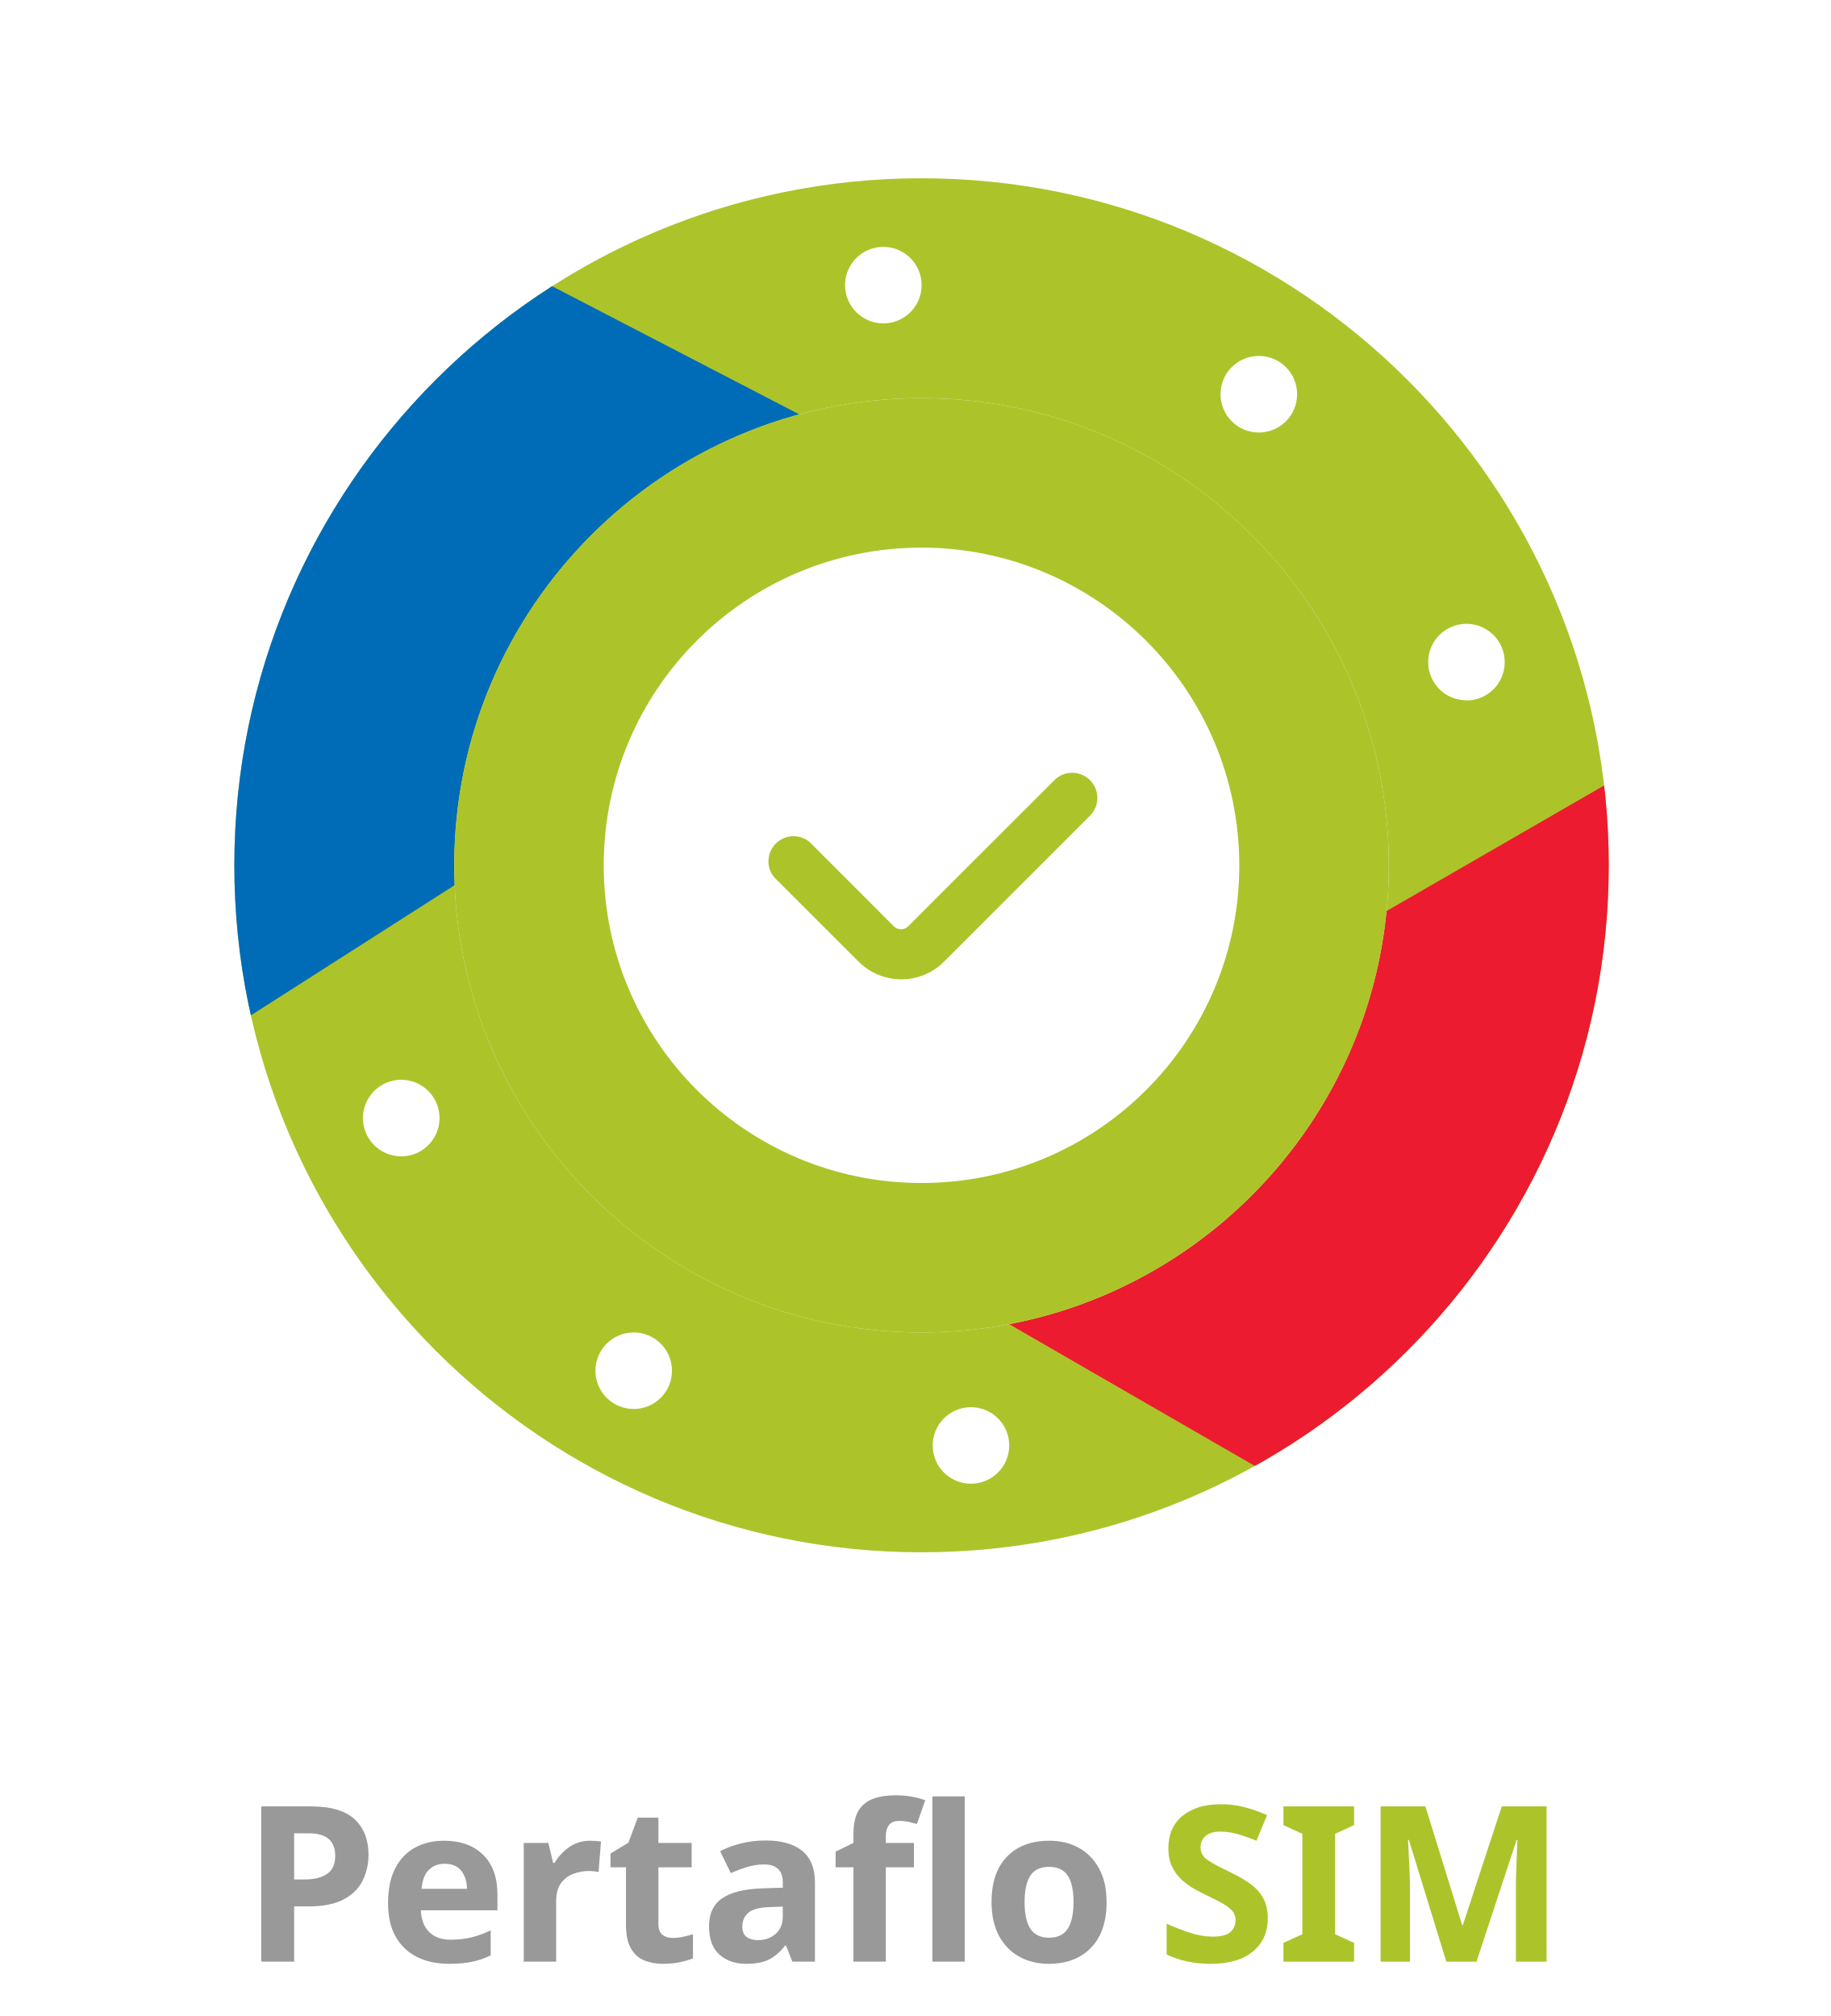
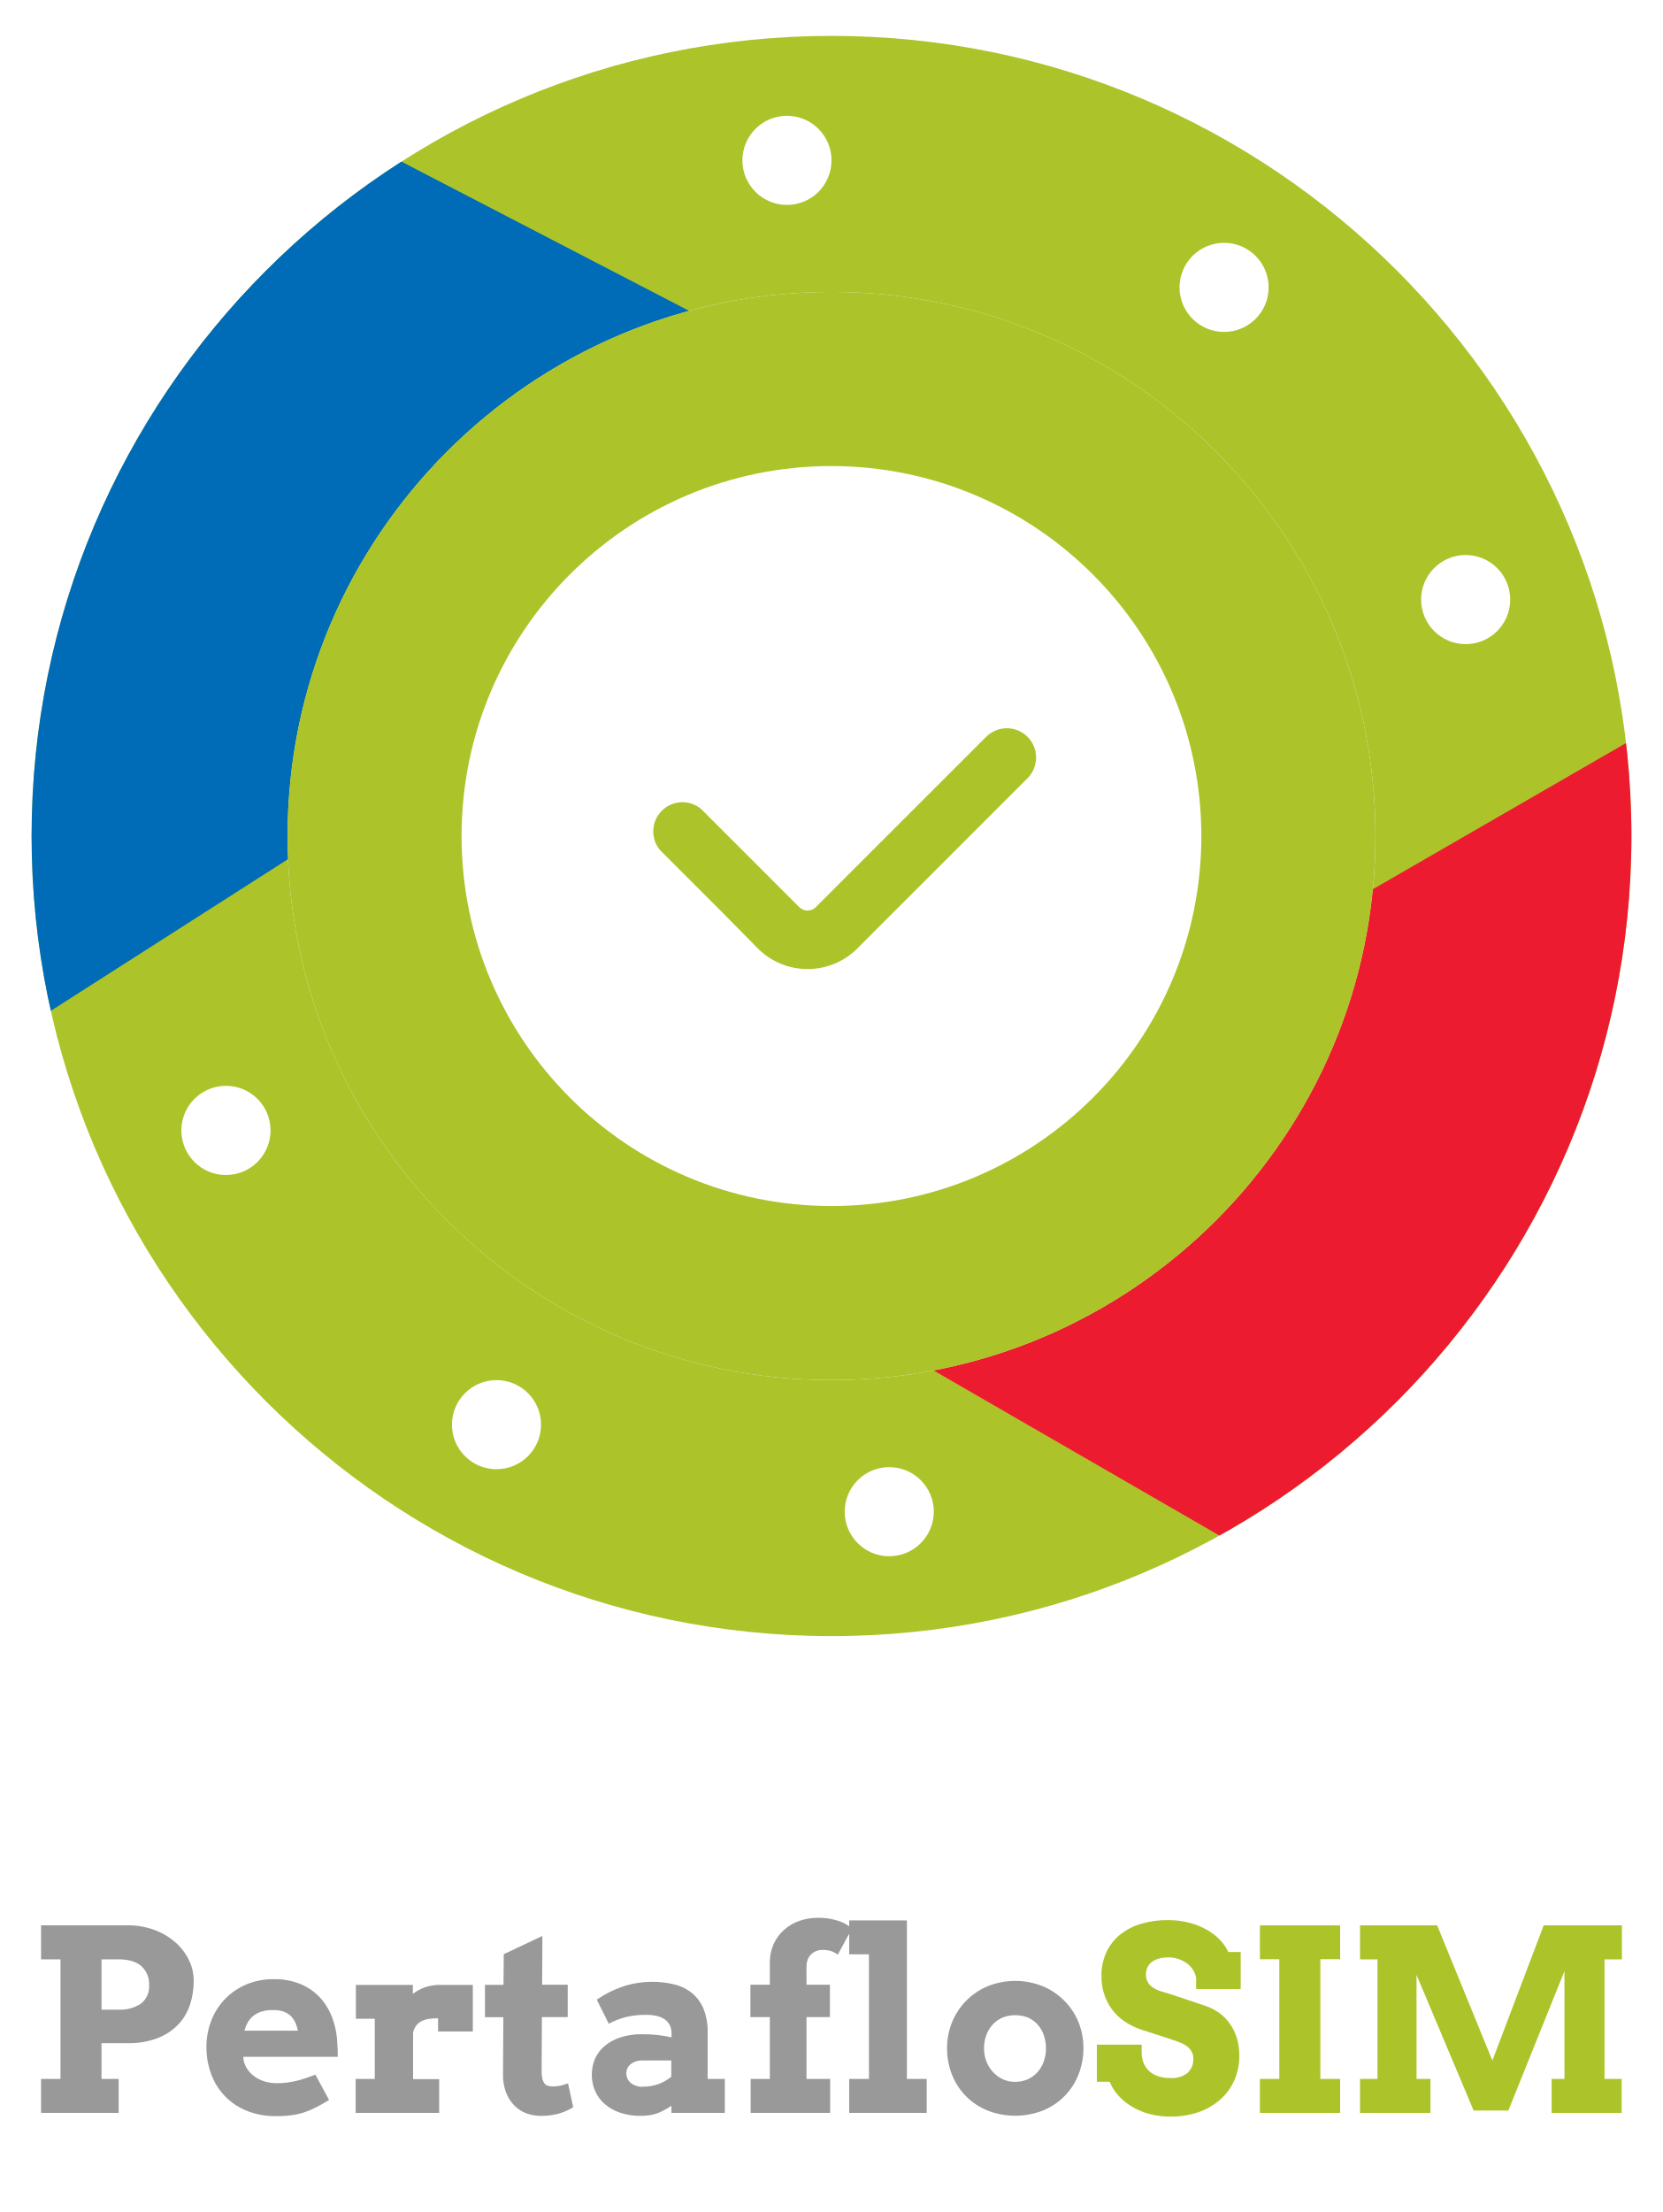
- <svg xmlns="http://www.w3.org/2000/svg" viewBox="0 0 602.29 663.37">
+ <svg xmlns="http://www.w3.org/2000/svg" id="Layer_1" data-name="Layer 1" width="470" height="625" viewBox="0 0 470 625">
  <defs>
    <clipPath id="clip-path">
-       <path d="M303.16,510.79c-124.66,0-226.07-101.41-226.07-226.07S178.5,58.66,303.16,58.66,529.23,160.07,529.23,284.72,427.81,510.79,303.16,510.79Zm0-379.79c-84.77,0-153.73,69-153.73,153.72s69,153.73,153.73,153.73,153.72-69,153.72-153.73S387.92,131,303.16,131Z" style="fill: none" />
+       <path d="M235,462.28C110.34,462.28,8.93,360.87,8.93,236.21S110.34,10.14,235,10.14,461.07,111.56,461.07,236.21,359.66,462.28,235,462.28Zm0-379.79c-84.77,0-153.73,69-153.73,153.72s69,153.73,153.73,153.73,153.73-69,153.73-153.73S319.77,82.49,235,82.49Z" style="fill:none" />
    </clipPath>
  </defs>
-   <g id="Layer_2" data-name="Layer 2">
-     <g id="Layer_1-2" data-name="Layer 1">
-       <text transform="translate(79.51 645.48)" style="font-size: 71.542px;fill: #999;font-family: Arvo-Bold, Arvo;font-weight: 700">Pertaflo<tspan x="300.98" y="0" style="fill: #acc42a;letter-spacing: 0em">SIM</tspan>
-       </text>
-       <g>
-         <path d="M303.16,58.66C178.5,58.66,77.09,160.07,77.09,284.72S178.5,510.79,303.16,510.79,529.23,409.38,529.23,284.72,427.81,58.66,303.16,58.66ZM414.1,117.12a12.6,12.6,0,1,1-12.59,12.59A12.59,12.59,0,0,1,414.1,117.12ZM290.57,81.23A12.59,12.59,0,1,1,278,93.82,12.59,12.59,0,0,1,290.57,81.23ZM132,380.5a12.6,12.6,0,1,1,12.59-12.59A12.59,12.59,0,0,1,132,380.5Zm76.44,83.13A12.59,12.59,0,1,1,221.06,451,12.59,12.59,0,0,1,208.47,463.63Zm111,24.59A12.59,12.59,0,1,1,332,475.63,12.59,12.59,0,0,1,319.44,488.22Zm-16.28-49.77c-84.77,0-153.73-69-153.73-153.73S218.39,131,303.16,131s153.72,69,153.72,153.72S387.92,438.45,303.16,438.45Zm179.23-208A12.59,12.59,0,1,1,495,217.9,12.59,12.59,0,0,1,482.39,230.49Z" style="fill: #acc42a" />
-         <path d="M358.55,256.7a8.25,8.25,0,0,0-11.68,0l-28.69,28.68-11.69,11.69-7.73,7.74a3.36,3.36,0,0,1-4.72,0l-13-13.05h0l-14.72-14.71,0,0a8.26,8.26,0,0,0-11.63,11.63l0,0,18.1,18.1h0l9.67,9.66a19.86,19.86,0,0,0,28.08,0l7.74-7.73,11.69-11.69,28.68-28.69A8.25,8.25,0,0,0,358.55,256.7Z" style="fill: #acc42a" />
-         <g style="clip-path: url(#clip-path)">
-           <polygon points="276.33 403.59 602.29 591.78 602.29 215.4 276.33 403.59" style="fill: #ed1b2f" />
-           <polygon points="17.01 376 334.13 173.27 0 0 17.01 376" style="fill: #006cb8" />
-         </g>
-         <path d="M303.16,438.45c-84.77,0-153.73-69-153.73-153.73S218.39,131,303.16,131s153.72,69,153.72,153.72S387.92,438.45,303.16,438.45Zm0-258.26A104.54,104.54,0,1,0,407.69,284.72,104.65,104.65,0,0,0,303.16,180.19Z" style="fill: #acc42a" />
-       </g>
-     </g>
+   <path d="M11.61,544H36.06a21.37,21.37,0,0,1,7.51,1.28,18.75,18.75,0,0,1,5.9,3.44,15.89,15.89,0,0,1,3.88,5,13.23,13.23,0,0,1,1.4,5.91,21.42,21.42,0,0,1-1.1,6.93,14.85,14.85,0,0,1-3.41,5.61,16.29,16.29,0,0,1-5.83,3.75,22.93,22.93,0,0,1-8.35,1.38H28.69v10.1h4.85V597H11.61V587.4h5.48V553.62H11.61Zm17.08,9.61v14.22h4.78a10.65,10.65,0,0,0,6.33-1.68,6.09,6.09,0,0,0,2.34-5.31,6.7,6.7,0,0,0-2.2-5.31q-2.2-1.92-6.47-1.92Z" style="fill:#999" />
+   <path d="M68.76,581.15l.1,1.08A7.2,7.2,0,0,0,70.17,585a9,9,0,0,0,2.18,2,9.65,9.65,0,0,0,2.8,1.21,12.57,12.57,0,0,0,3.11.4,21.7,21.7,0,0,0,3-.2,23.88,23.88,0,0,0,2.75-.52c.88-.22,1.74-.48,2.58-.77s1.69-.6,2.55-.92L93,593.34c-1.32.81-2.54,1.51-3.65,2.08A22.74,22.74,0,0,1,86,596.83a19.8,19.8,0,0,1-3.57.82,31.46,31.46,0,0,1-4.4.26,21.23,21.23,0,0,1-8.38-1.55,17.55,17.55,0,0,1-10-10.43,21.51,21.51,0,0,1-1.31-7.54,20.17,20.17,0,0,1,1.38-7.48,18.06,18.06,0,0,1,9.9-10.2,19.44,19.44,0,0,1,7.75-1.5A19.14,19.14,0,0,1,85,560.62a16,16,0,0,1,5.57,3.92A17.43,17.43,0,0,1,94,570.4a22.86,22.86,0,0,1,1.33,7.25,17,17,0,0,1,.12,1.73c0,.57,0,1.16,0,1.77Zm8.34-13.21a10.48,10.48,0,0,0-3.33.47,6.84,6.84,0,0,0-2.32,1.3,6.68,6.68,0,0,0-1.51,1.86,11,11,0,0,0-.87,2.2H84.2a12.09,12.09,0,0,0-.7-2.23,6.07,6.07,0,0,0-1.26-1.85,5.82,5.82,0,0,0-2-1.28A8.91,8.91,0,0,0,77.1,567.94Z" style="fill:#999" />
+   <path d="M133.63,574h-9.82v-3.74a17.42,17.42,0,0,0-2.62.19,7.16,7.16,0,0,0-2.08.65,4.33,4.33,0,0,0-1.5,1.26,4.89,4.89,0,0,0-.86,2v13.1h7.37V597H100.51V587.4h5.41v-17h-5.34v-9.57h16.1v2.55a12,12,0,0,1,3.46-1.89,12.83,12.83,0,0,1,4.19-.66l4.75,0c1.63,0,3.15,0,4.55,0Z" style="fill:#999" />
+   <path d="M153.22,560.78h7.23v9.15h-7.3l-.07,15.3a8.94,8.94,0,0,0,.21,2.15,3.4,3.4,0,0,0,.61,1.31,1.94,1.94,0,0,0,1,.66,4.3,4.3,0,0,0,1.3.18,9.68,9.68,0,0,0,2.34-.26c.67-.18,1.35-.38,2-.61L162,595.4a16.49,16.49,0,0,1-4,1.78,18,18,0,0,1-5.19.66,11.41,11.41,0,0,1-4.07-.73,9.46,9.46,0,0,1-3.4-2.22,10.74,10.74,0,0,1-2.34-3.72,13.49,13.49,0,0,1-.84-5.2l.1-16h-5.2v-9.15h5.24l.07-8.66L153.29,547Z" style="fill:#999" />
+   <path d="M189.76,595c-.81.52-1.56,1-2.23,1.31a11.88,11.88,0,0,1-2,.88,13.1,13.1,0,0,1-2.1.49,17.29,17.29,0,0,1-2.37.15,17.52,17.52,0,0,1-5.82-.89,12.9,12.9,0,0,1-4.33-2.44,10.6,10.6,0,0,1-2.71-3.67,11.71,11.71,0,0,1,0-9.24A10.13,10.13,0,0,1,171,578a13.39,13.39,0,0,1,4.45-2.38,19.56,19.56,0,0,1,6-.85A36.62,36.62,0,0,1,186,575c1.36.17,2.63.39,3.79.65v-1.12a5,5,0,0,0-.52-2.36,4.53,4.53,0,0,0-1.47-1.64,6.31,6.31,0,0,0-2.27-.94,13.18,13.18,0,0,0-2.9-.3,23.21,23.21,0,0,0-5.78.64,22.44,22.44,0,0,0-4.8,1.87L168.66,565a29.64,29.64,0,0,1,7.46-3.74,26.12,26.12,0,0,1,8.26-1.29,24.83,24.83,0,0,1,6.27.75,12.77,12.77,0,0,1,4.95,2.44,11.46,11.46,0,0,1,3.23,4.42,16.82,16.82,0,0,1,1.17,6.64V587.4h4.85V597H189.76Zm-8-5.41a12.22,12.22,0,0,0,4.5-.8,13.32,13.32,0,0,0,3.46-2v-4.61h-8.38a5.2,5.2,0,0,0-1.57.24,4.72,4.72,0,0,0-1.38.7,3.5,3.5,0,0,0-1,1.12,3.05,3.05,0,0,0-.37,1.54,3.52,3.52,0,0,0,1.17,2.69A5.08,5.08,0,0,0,181.8,589.6Z" style="fill:#999" />
+   <path d="M227.94,560.78h6.61v9.15h-6.61V587.4h6.68V597H212.15V587.4h5.42V569.93h-5.49v-9.15h5.49v-6a13.1,13.1,0,0,1,1.12-5.59,12.18,12.18,0,0,1,3-4,12.87,12.87,0,0,1,4.32-2.48,15.68,15.68,0,0,1,5.13-.84,19.19,19.19,0,0,1,3.57.3,17.08,17.08,0,0,1,2.76.75,10.65,10.65,0,0,1,2,1,8.38,8.38,0,0,1,1.31,1l-4,7.37a7,7,0,0,0-1.82-1,7.76,7.76,0,0,0-2.48-.35,4.83,4.83,0,0,0-1.76.32,4.15,4.15,0,0,0-1.44.91,4.31,4.31,0,0,0-1,1.48,5.73,5.73,0,0,0-.35,2.08Z" style="fill:#999" />
+   <path d="M240,542.61h16.31V587.4h5.59V597H240V587.4h5.59V552.19H240Z" style="fill:#999" />
+   <path d="M267.66,578.74a19.26,19.26,0,0,1,1.43-7.41,18.59,18.59,0,0,1,10.06-10.13,20.85,20.85,0,0,1,15.53,0,18.54,18.54,0,0,1,6.1,4.09,18.31,18.31,0,0,1,4,6,19.25,19.25,0,0,1,1.42,7.41,19.93,19.93,0,0,1-1.38,7.42,18.06,18.06,0,0,1-10,10.18,21.53,21.53,0,0,1-15.79,0,18,18,0,0,1-10-10.15A20,20,0,0,1,267.66,578.74Zm10.45,0a10,10,0,0,0,.7,3.79,9.27,9.27,0,0,0,1.9,3,8.65,8.65,0,0,0,2.79,2,8.33,8.33,0,0,0,3.41.7,8.73,8.73,0,0,0,3.44-.68,8.13,8.13,0,0,0,2.76-1.94,9.15,9.15,0,0,0,1.83-3,10.43,10.43,0,0,0,.67-3.82,10.82,10.82,0,0,0-.67-3.92,8.75,8.75,0,0,0-1.83-3,8.08,8.08,0,0,0-2.76-1.87,9.92,9.92,0,0,0-6.85,0,8.4,8.4,0,0,0-2.79,1.87,8.91,8.91,0,0,0-1.9,3A10.41,10.41,0,0,0,278.11,578.74Z" style="fill:#999" />
+   <path d="M338.05,558.93a5.7,5.7,0,0,0-.86-2.31,6.86,6.86,0,0,0-1.74-1.87,9,9,0,0,0-2.41-1.24,8.84,8.84,0,0,0-2.81-.45,10.29,10.29,0,0,0-2.48.28,6.32,6.32,0,0,0-2,.85,4.35,4.35,0,0,0-1.37,1.49,4.49,4.49,0,0,0-.5,2.17,4.13,4.13,0,0,0,.68,2.49,5.27,5.27,0,0,0,1.75,1.52,10.5,10.5,0,0,0,2.35.95c.87.23,1.7.49,2.52.76l9.6,3.22a15.22,15.22,0,0,1,3.74,1.92,12.53,12.53,0,0,1,3,3,14,14,0,0,1,2,4,16.48,16.48,0,0,1,.74,5.1,17,17,0,0,1-1.42,7,15.82,15.82,0,0,1-4,5.45,18.24,18.24,0,0,1-6.12,3.53,23.74,23.74,0,0,1-7.89,1.25,23.23,23.23,0,0,1-5.75-.68,19.11,19.11,0,0,1-4.94-2,16.78,16.78,0,0,1-3.91-3.09,13.58,13.58,0,0,1-2.62-4.07h-3.6V577.72h12.65v2.17a8,8,0,0,0,.5,2.9,6.38,6.38,0,0,0,1.52,2.3,6.88,6.88,0,0,0,2.55,1.52,10.91,10.91,0,0,0,3.6.54,7,7,0,0,0,4.79-1.45,5.1,5.1,0,0,0,1.64-4,4,4,0,0,0-.58-2.22,5.28,5.28,0,0,0-1.48-1.5,9.66,9.66,0,0,0-2-1c-.75-.28-1.48-.54-2.2-.77l-8-2.59a19.62,19.62,0,0,1-4.38-1.95,15.21,15.21,0,0,1-3.74-3.14,14.88,14.88,0,0,1-2.59-4.42,16.25,16.25,0,0,1-1-5.78,15.57,15.57,0,0,1,1.4-6.73,14,14,0,0,1,3.91-5,17.54,17.54,0,0,1,6-3.07,26,26,0,0,1,7.58-1,22.82,22.82,0,0,1,6,.75,20.84,20.84,0,0,1,4.95,2,16,16,0,0,1,3.7,2.88,12.72,12.72,0,0,1,2.32,3.37h3.5V562H338.05Z" style="fill:#acc42a" />
+   <path d="M356.08,544h22.67v9.57h-5.59V587.4h5.59V597H356.08V587.4h5.48V553.58h-5.48Z" style="fill:#acc42a" />
+   <path d="M384.37,587.4h4.93V553.62h-4.93V544h21.8l15.61,38.22L436.28,544h22.11v9.61h-4.92V587.4h4.85V597h-19.8V587.4h3.63V556.94l-15.86,39.4h-9.81L400.34,558V587.4h3.94V597H384.37Z" style="fill:#acc42a" />
+   <path d="M235,10.14C110.34,10.14,8.93,111.56,8.93,236.21S110.34,462.28,235,462.28,461.07,360.87,461.07,236.21,359.66,10.14,235,10.14ZM346,68.61A12.59,12.59,0,1,1,333.36,81.2,12.59,12.59,0,0,1,346,68.61ZM222.41,32.72a12.59,12.59,0,1,1-12.59,12.59A12.59,12.59,0,0,1,222.41,32.72ZM63.87,332a12.6,12.6,0,1,1,12.59-12.6A12.6,12.6,0,0,1,63.87,332Zm76.45,83.13a12.59,12.59,0,1,1,12.59-12.59A12.59,12.59,0,0,1,140.32,415.12Zm111,24.59a12.59,12.59,0,1,1,12.59-12.59A12.59,12.59,0,0,1,251.29,439.71ZM235,389.94c-84.77,0-153.73-69-153.73-153.73S150.23,82.49,235,82.49s153.73,69,153.73,153.72S319.77,389.94,235,389.94ZM414.23,182a12.59,12.59,0,1,1,12.59-12.59A12.59,12.59,0,0,1,414.23,182Z" style="fill:#acc42a" />
+   <path d="M290.4,208.19a8.26,8.26,0,0,0-11.69,0L250,236.87l-11.68,11.69-7.74,7.73a3.33,3.33,0,0,1-4.71,0l-13-13h0l-14.71-14.71,0,0a8.25,8.25,0,0,0-11.62,11.62l0,0,18.1,18.1h0L214.2,268a19.89,19.89,0,0,0,28.09,0l7.73-7.74,11.69-11.68,28.69-28.69A8.27,8.27,0,0,0,290.4,208.19Z" style="fill:#acc42a" />
+   <g style="clip-path:url(#clip-path)">
+     <polygon points="208.17 355.08 534.13 543.27 534.13 166.89 208.17 355.08" style="fill:#ed1b2f" />
+     <polygon points="-51.15 327.49 265.97 124.76 -68.16 -48.51 -51.15 327.49" style="fill:#006cb8" />
  </g>
+   <path d="M235,389.94c-84.77,0-153.73-69-153.73-153.73S150.23,82.49,235,82.49s153.73,69,153.73,153.72S319.77,389.94,235,389.94Zm0-258.26A104.54,104.54,0,1,0,339.53,236.21,104.65,104.65,0,0,0,235,131.68Z" style="fill:#acc42a" />
</svg>
